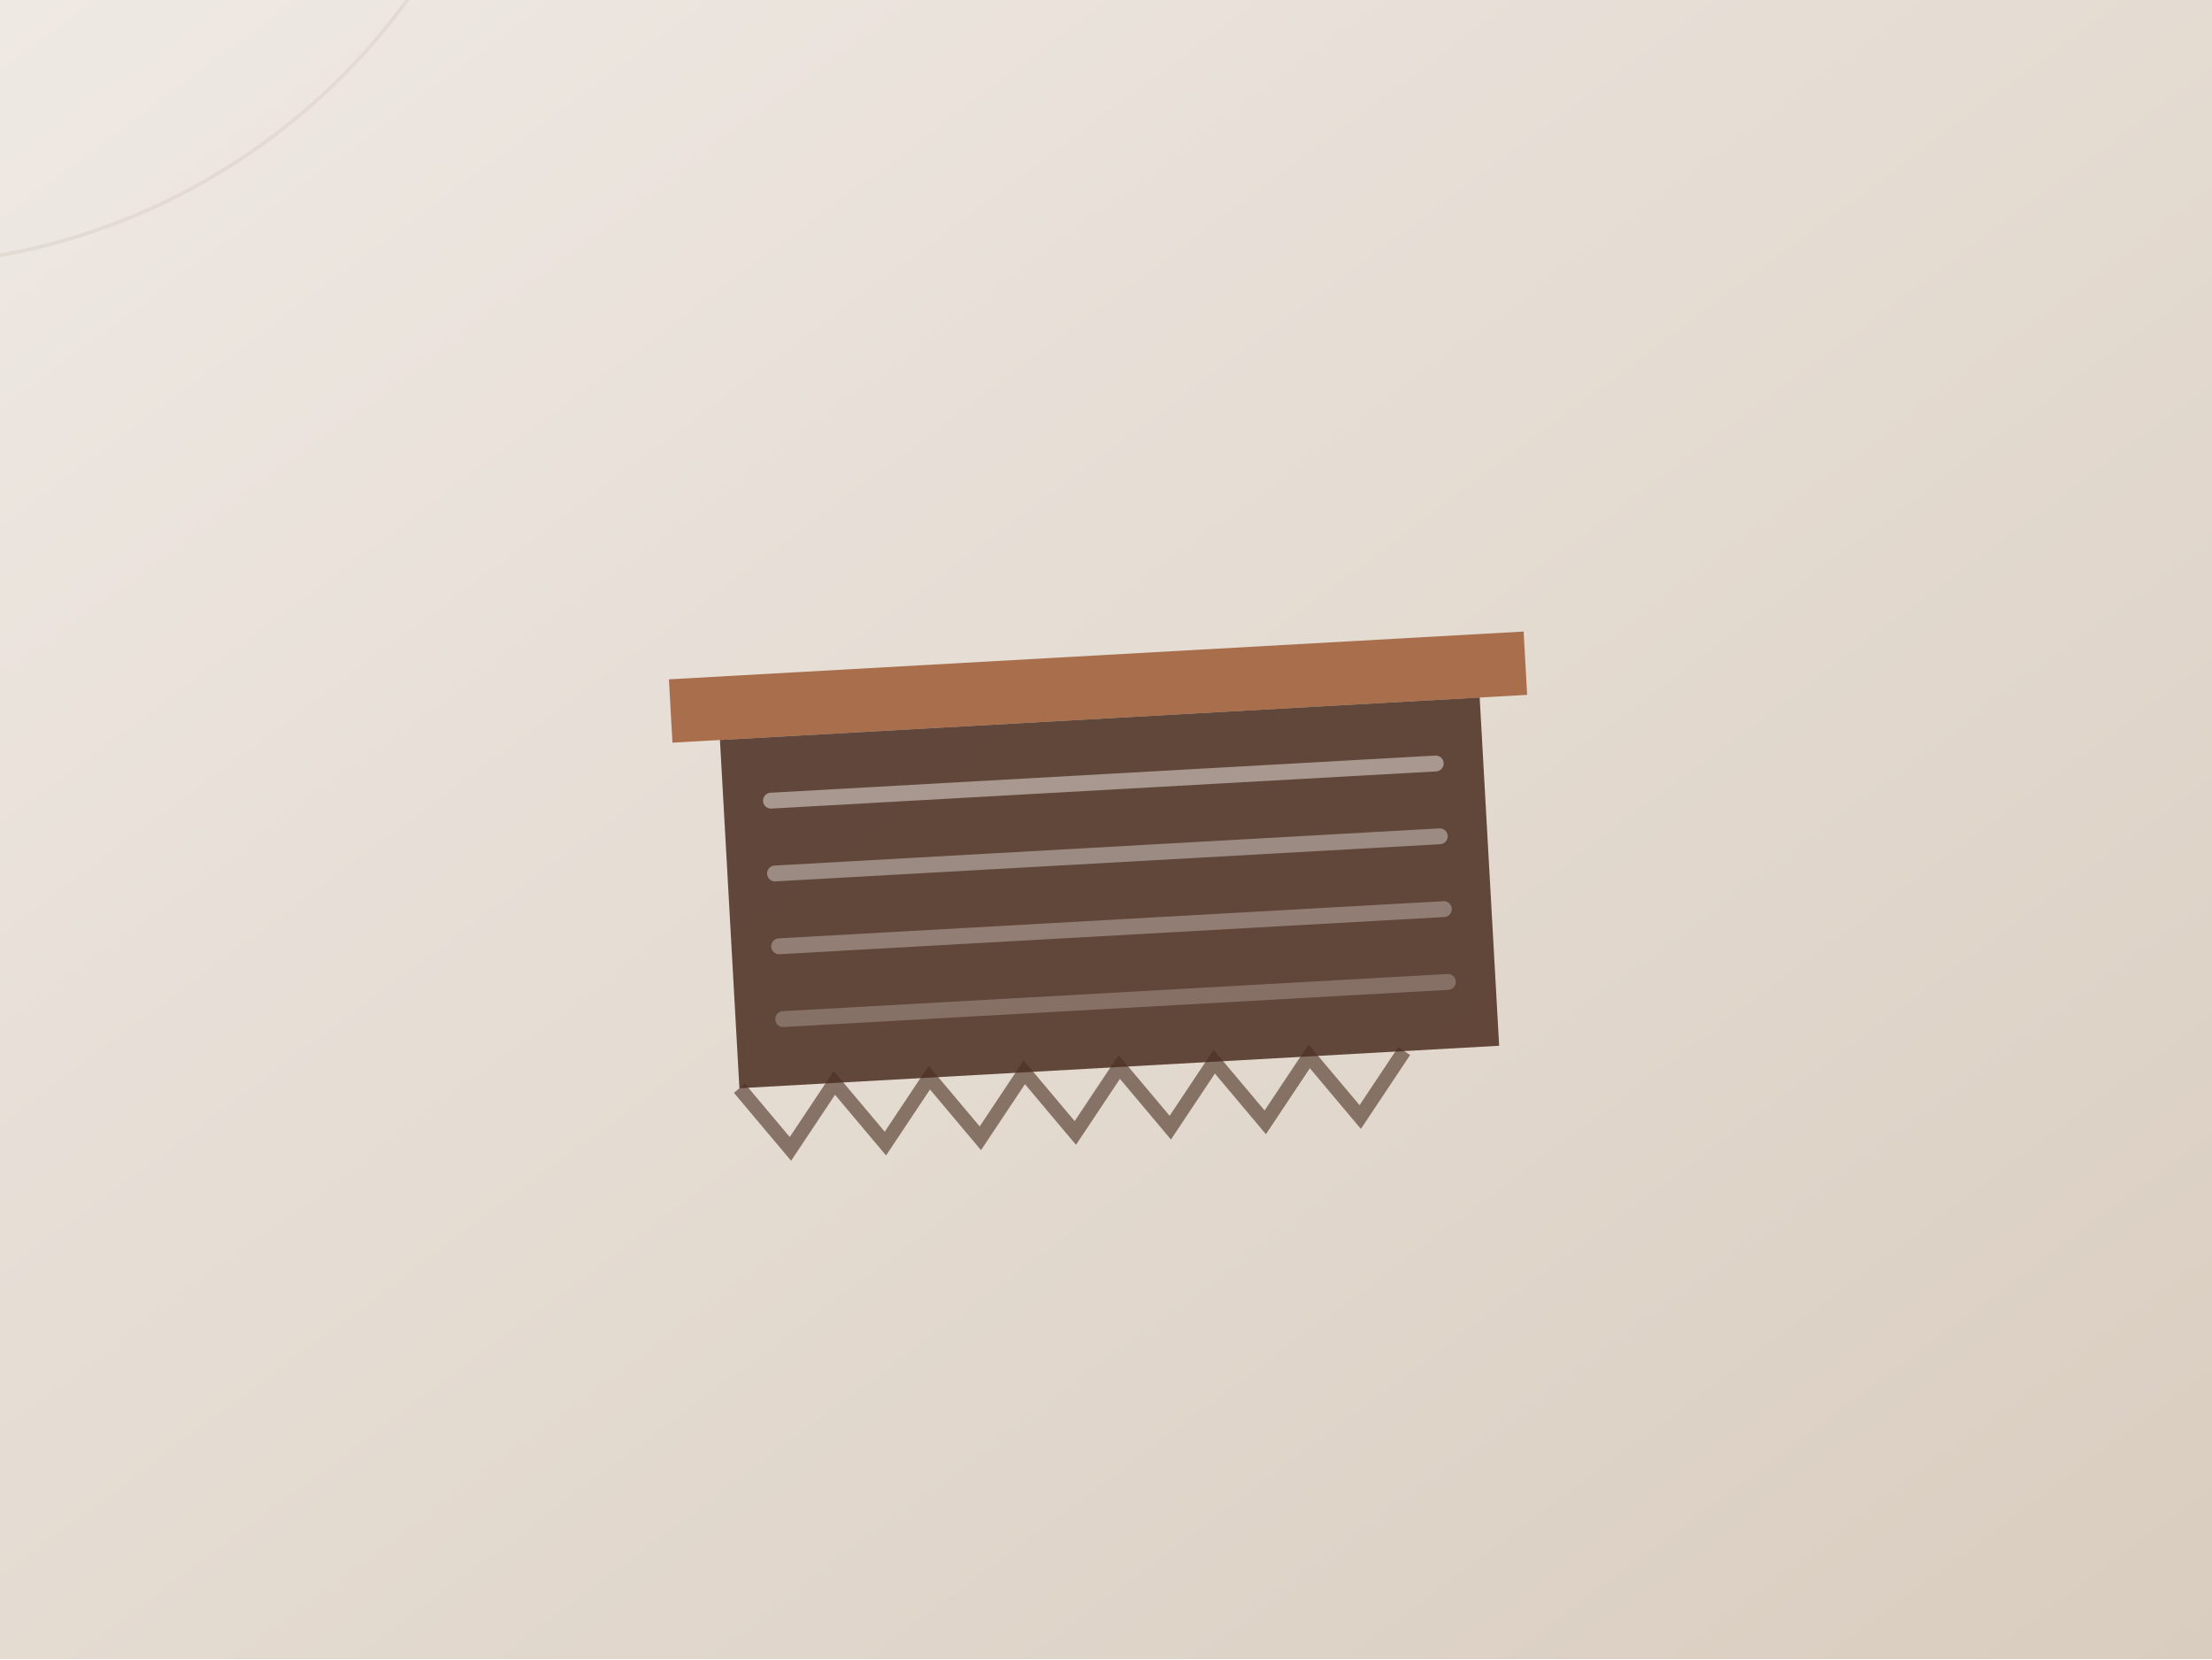
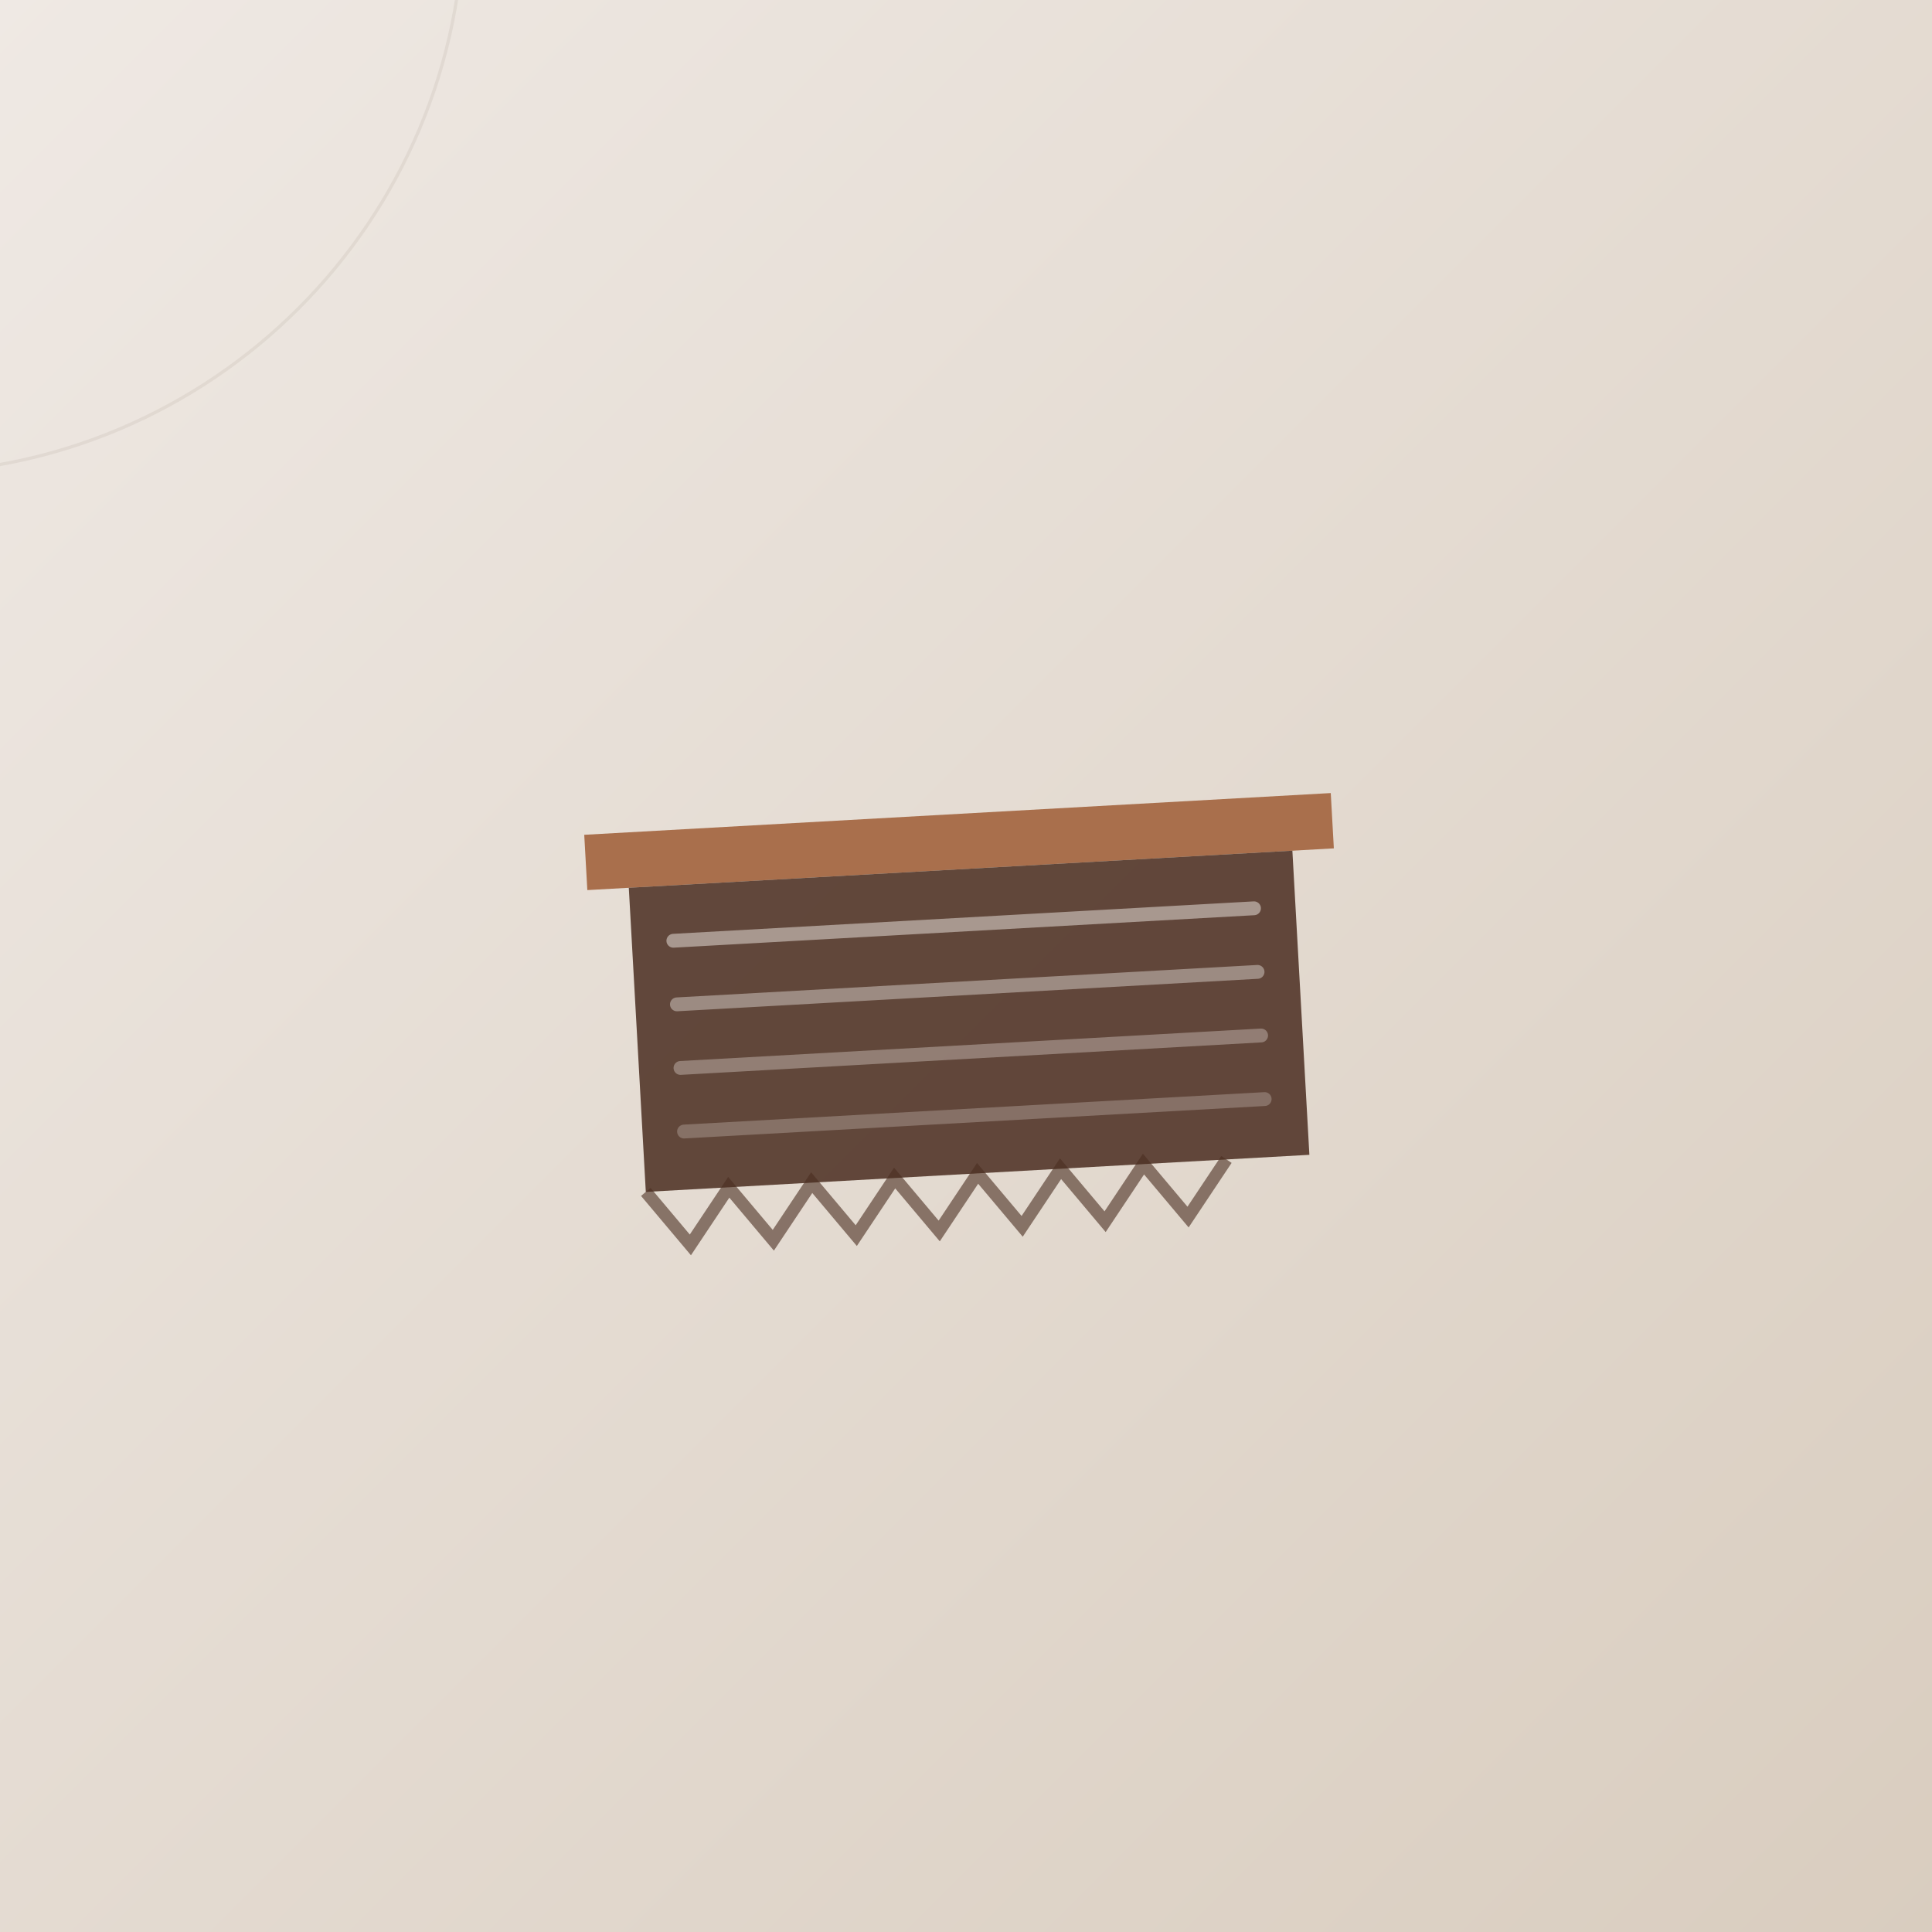
- <svg xmlns="http://www.w3.org/2000/svg" viewBox="0 0 1200 900" width="1200" height="900" role="img" aria-label="Handloom Cotton Table Runner">
+ <svg xmlns="http://www.w3.org/2000/svg" viewBox="0 0 1200 1200" width="1200" height="1200" role="img" aria-label="Handloom Cotton Table Runner">
  <defs>
    <linearGradient id="g" x1="0" y1="0" x2="1" y2="1">
      <stop offset="0%" stop-color="#EFE9E4" />
      <stop offset="100%" stop-color="#D9CDBF" />
    </linearGradient>
  </defs>
-   <rect width="1200" height="900" fill="url(#g)" />
-   <circle cx="-529" cy="-9" r="170" fill="none" stroke="#4A2D20" stroke-width="2" opacity="0.07" />
-   <circle cx="-292" cy="-466" r="260" fill="none" stroke="#4A2D20" stroke-width="2" opacity="0.07" />
-   <circle cx="-62" cy="-206" r="350" fill="none" stroke="#4A2D20" stroke-width="2" opacity="0.07" />
-   <g transform="translate(600 450) scale(0.86) rotate(-3.2) translate(-600 -450)">
+   <rect width="1200" height="1200" fill="url(#g)" />
+   <g transform="translate(0 150)">
+     <circle cx="-529" cy="-9" r="170" fill="none" stroke="#4A2D20" stroke-width="2" opacity="0.07" />
+     <circle cx="-292" cy="-466" r="260" fill="none" stroke="#4A2D20" stroke-width="2" opacity="0.07" />
+     <circle cx="-62" cy="-206" r="350" fill="none" stroke="#4A2D20" stroke-width="2" opacity="0.07" />
+   </g>
+   <g transform="translate(600 600) scale(0.86) rotate(-3.2) translate(-600 -450)">
    <path d="M330 340 h540 v40 h-540 z" fill="#A96F4C" />
    <path d="M360 380 h480 v220 h-480 z" fill="#4A2D20" opacity="0.85" />
    <path d="M390 420 h420" stroke="#EFE9E4" stroke-width="10" opacity="0.5" stroke-linecap="round" />
    <path d="M390 466 h420" stroke="#EFE9E4" stroke-width="10" opacity="0.42" stroke-linecap="round" />
    <path d="M390 512 h420" stroke="#EFE9E4" stroke-width="10" opacity="0.34" stroke-linecap="round" />
    <path d="M390 558 h420" stroke="#EFE9E4" stroke-width="10" opacity="0.26" stroke-linecap="round" />
    <path d="M360 600 l30 40 l30 -40 l30 40 l30 -40 l30 40 l30 -40 l30 40 l30 -40 l30 40 l30 -40 l30 40 l30 -40 l30 40 l30 -40" fill="none" stroke="#4A2D20" stroke-width="9" opacity="0.6" />
  </g>
</svg>
